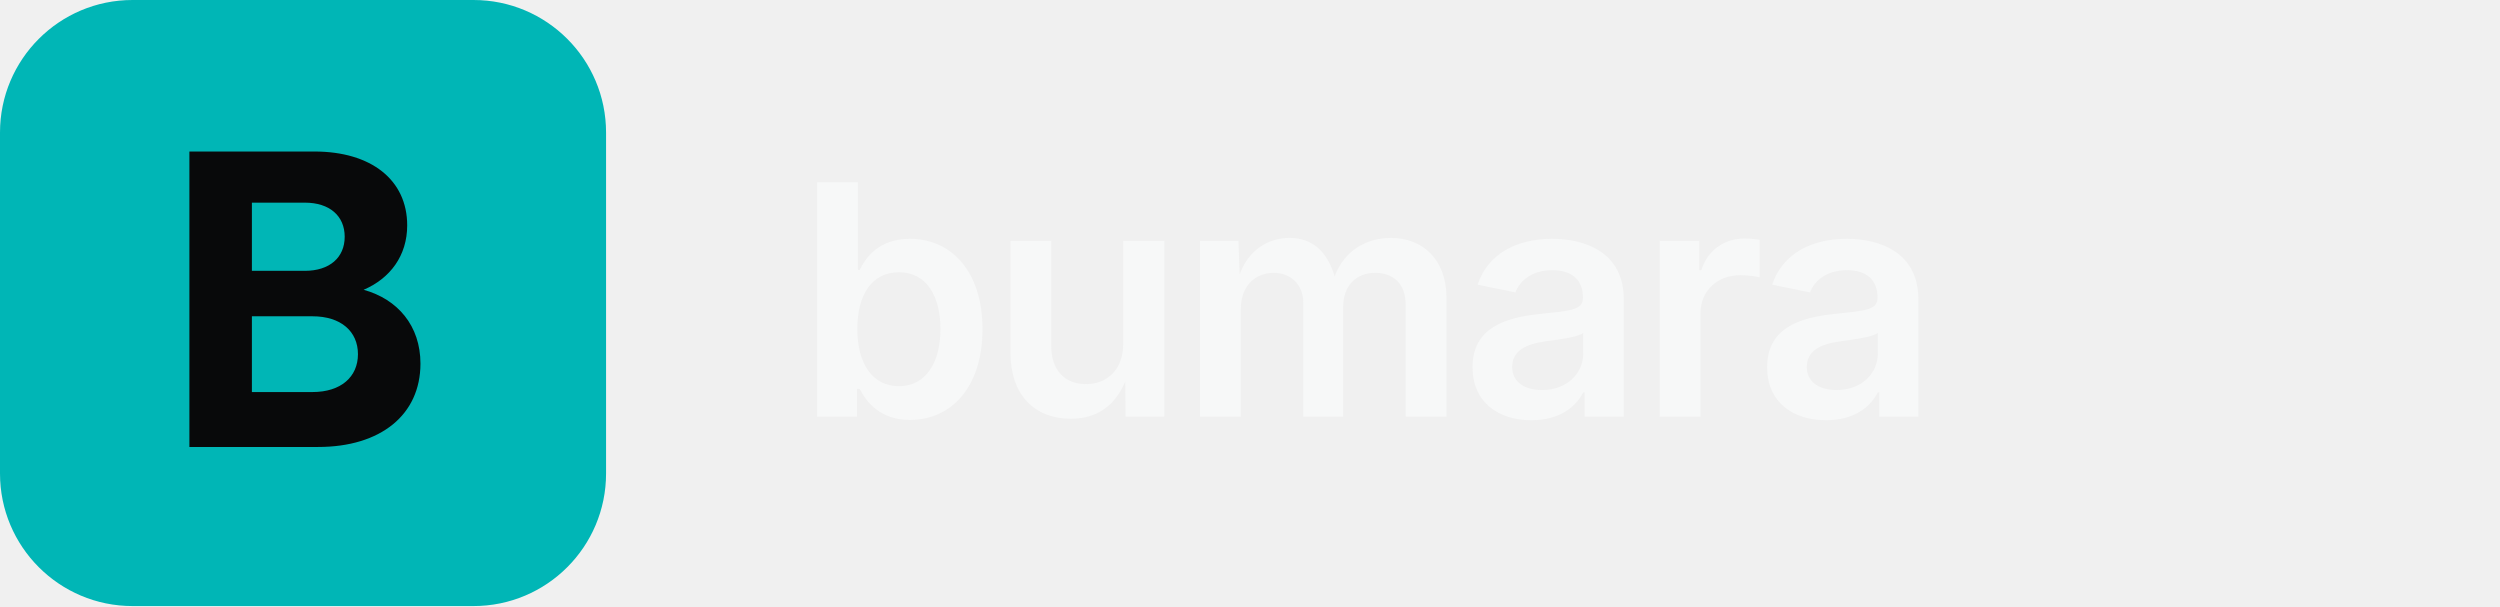
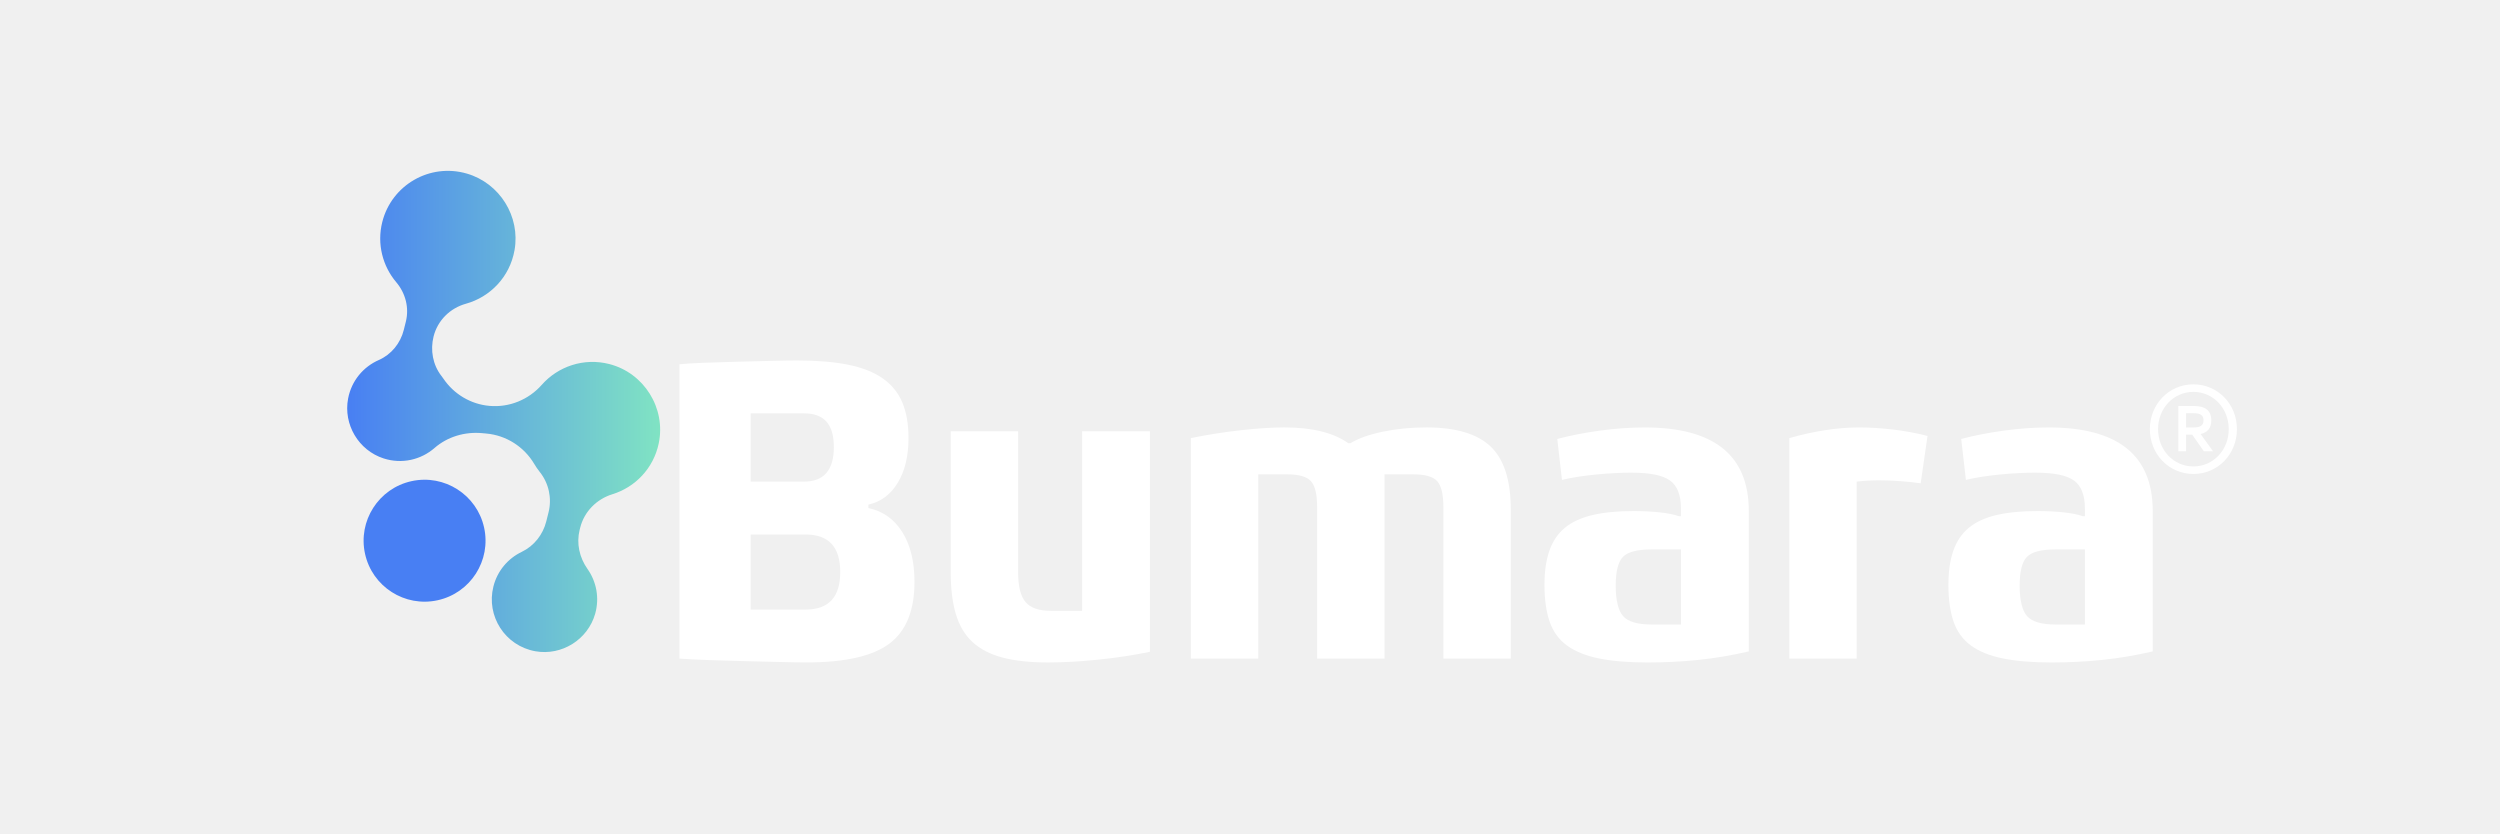
- <svg xmlns="http://www.w3.org/2000/svg" viewBox="0 0 132 32" width="132" height="32">
-   <rect width="32" height="32" rx="7" fill="#00b6b6" />
-   <path d="M10 8h6.6c3 0 4.9 1.5 4.9 3.9 0 1.6-.9 2.8-2.3 3.4 1.8.5 3 1.9 3 3.9 0 2.7-2.1 4.4-5.4 4.4H10V8zm3.3 2.7v3.6h2.8c1.3 0 2.1-.7 2.1-1.8 0-1.1-.8-1.8-2.1-1.8h-2.8zm0 6v4h3.2c1.5 0 2.4-.8 2.4-2s-.9-2-2.4-2h-3.2z" fill="#08090a" />
-   <text x="42" y="22" font-family="Inter, ui-sans-serif, system-ui, -apple-system, Segoe UI, Roboto, sans-serif" font-size="17" font-weight="600" fill="#f7f8f8" letter-spacing="-0.4">bumara</text>
+ <svg xmlns="http://www.w3.org/2000/svg" width="100%" height="100%" viewBox="0 0 1200 400" version="1.1" xml:space="preserve" style="fill-rule:evenodd;clip-rule:evenodd;stroke-linejoin:round;stroke-miterlimit:2;">
+   <path d="M360.321,292.594l26.412,0c11.057,0 16.583,-6.004 16.583,-18.016c0,-12.012 -5.526,-18.016 -16.583,-18.016l-26.412,0l0,36.032Zm0,-61.422l25.596,0c9.552,0 14.329,-5.526 14.329,-16.583c0,-11.057 -4.781,-16.177 -14.329,-16.177l-25.596,0l0,32.76Zm-34.188,-56.307c2.46,-0.272 6.209,-0.516 11.262,-0.716c5.048,-0.205 10.407,-0.373 16.072,-0.511c5.665,-0.134 11.157,-0.272 16.483,-0.411c5.325,-0.134 9.552,-0.205 12.695,-0.205c9.552,0 17.71,0.683 24.464,2.044c6.758,1.366 12.284,3.554 16.583,6.553c4.299,3.004 7.437,6.859 9.419,11.563c1.977,4.709 2.971,10.412 2.971,17.094c0,8.597 -1.71,15.733 -5.115,21.397c-3.415,5.665 -8.124,9.18 -14.128,10.546l0,1.638c6.964,1.5 12.385,5.359 16.277,11.563c3.893,6.214 5.837,14.161 5.837,23.852c0,13.789 -4.031,23.685 -12.084,29.689c-8.053,6.008 -21.292,9.008 -39.719,9.008c-3.004,0 -7.164,-0.072 -12.49,-0.205c-5.325,-0.139 -10.957,-0.272 -16.893,-0.411c-5.937,-0.139 -11.773,-0.306 -17.505,-0.511c-5.731,-0.205 -10.441,-0.449 -14.128,-0.716l0,-141.261Z" style="fill:#fff;fill-rule:nonzero;" />
+   <path d="M551.962,312.864c-7.919,1.638 -16.244,2.904 -24.98,3.788c-8.736,0.884 -16.722,1.328 -23.957,1.328c-8.597,0 -15.867,-0.788 -21.803,-2.355c-5.937,-1.567 -10.751,-4.06 -14.438,-7.47c-3.682,-3.41 -6.343,-7.881 -7.981,-13.412c-1.638,-5.526 -2.46,-12.251 -2.46,-20.17l0,-67.564l32.349,0l0,67.564c0,6.83 1.194,11.64 3.582,14.434c2.388,2.799 6.453,4.198 12.184,4.198l14.95,0l0,-86.201l32.555,0l0,105.86Z" style="fill:#fff;fill-rule:nonzero;" />
+   <path d="M692.827,243.456c0,-6.142 -0.993,-10.302 -2.971,-12.49c-1.982,-2.183 -5.77,-3.276 -11.363,-3.276l-13.918,0l0,88.446l-32.349,0l0,-72.684c0,-6.142 -0.993,-10.302 -2.971,-12.49c-1.982,-2.183 -5.77,-3.276 -11.363,-3.276l-13.918,0l0,88.446l-32.349,0l0,-105.85c8.053,-1.638 16.072,-2.899 24.058,-3.788c7.986,-0.884 14.911,-1.333 20.781,-1.333c13.373,0 23.614,2.527 30.711,7.575l1.022,0c3.821,-2.316 9.008,-4.16 15.556,-5.526c6.553,-1.361 13.512,-2.049 20.886,-2.049c14.195,0 24.497,3.071 30.916,9.213c6.414,6.142 9.624,16.244 9.624,30.3l0,71.457l-32.349,0l0,-72.684l-0.005,0.01Z" style="fill:#fff;fill-rule:nonzero;" />
+   <path d="M806.868,299.763l0,-36.037l-14.128,0c-6.83,0 -11.401,1.199 -13.722,3.582c-2.321,2.393 -3.477,6.997 -3.477,13.822c0,6.825 1.194,11.979 3.582,14.639c2.383,2.66 6.926,3.993 13.617,3.993l14.128,0Zm-23.547,-72.89c-5.459,0 -11.296,0.306 -17.505,0.922c-6.209,0.616 -11.568,1.466 -16.072,2.56l-2.25,-19.654c6.142,-1.638 12.929,-2.971 20.371,-3.993c7.437,-1.022 14.639,-1.533 21.598,-1.533c33.305,0 49.959,13.378 49.959,40.13l0,67.364c-8.191,1.91 -16.277,3.272 -24.263,4.093c-7.981,0.822 -16.072,1.227 -24.263,1.227c-9.285,0 -17.094,-0.65 -23.442,-1.944c-6.348,-1.294 -11.463,-3.377 -15.356,-6.243c-3.888,-2.866 -6.653,-6.687 -8.292,-11.463c-1.638,-4.776 -2.46,-10.646 -2.46,-17.605c0,-6.419 0.788,-11.874 2.355,-16.382c1.567,-4.504 4.026,-8.153 7.37,-10.957c3.343,-2.794 7.747,-4.838 13.206,-6.142c5.459,-1.294 12.079,-1.944 19.859,-1.944c4.504,0 8.664,0.205 12.49,0.616c3.821,0.411 6.887,1.022 9.213,1.844l1.022,0l0,-3.687c0,-6.414 -1.743,-10.885 -5.225,-13.412c-3.477,-2.527 -9.591,-3.788 -18.322,-3.788" style="fill:#fff;fill-rule:nonzero;" />
+   <path d="M858.872,210.285c12.007,-3.41 23.203,-5.115 33.577,-5.115c5.048,0 10.474,0.339 16.277,1.022c5.803,0.688 11.291,1.71 16.483,3.071l-3.281,22.725c-2.727,-0.411 -5.903,-0.75 -9.519,-1.022c-3.62,-0.272 -7.064,-0.411 -10.341,-0.411c-3.687,0 -7.308,0.205 -10.852,0.616l0,84.969l-32.349,0l0,-105.855l0.005,0Z" style="fill:#fff;fill-rule:nonzero;" />
+   <path d="M1000.759,299.763l0,-36.037l-14.128,0c-6.825,0 -11.396,1.199 -13.717,3.582c-2.321,2.393 -3.477,6.997 -3.477,13.822c0,6.825 1.189,11.979 3.582,14.639c2.383,2.66 6.926,3.993 13.612,3.993l14.128,0Zm-23.547,-72.89c-5.459,0 -11.296,0.306 -17.505,0.922c-6.214,0.616 -11.568,1.466 -16.072,2.56l-2.25,-19.654c6.142,-1.638 12.929,-2.971 20.371,-3.993c7.437,-1.022 14.639,-1.533 21.598,-1.533c33.305,0 49.959,13.378 49.959,40.13l0,67.364c-8.191,1.91 -16.277,3.272 -24.263,4.093c-7.981,0.822 -16.072,1.227 -24.263,1.227c-9.285,0 -17.094,-0.65 -23.442,-1.944c-6.348,-1.294 -11.463,-3.377 -15.356,-6.243c-3.888,-2.866 -6.653,-6.687 -8.292,-11.463c-1.638,-4.776 -2.46,-10.646 -2.46,-17.605c0,-6.419 0.788,-11.874 2.355,-16.382c1.567,-4.504 4.022,-8.153 7.37,-10.957c3.343,-2.794 7.747,-4.838 13.206,-6.142c5.459,-1.294 12.079,-1.944 19.859,-1.944c4.504,0 8.664,0.205 12.49,0.616c3.821,0.411 6.887,1.022 9.209,1.844l1.027,0l0,-3.687c0,-6.414 -1.743,-10.885 -5.225,-13.412c-3.477,-2.527 -9.591,-3.788 -18.322,-3.788" style="fill:#fff;fill-rule:nonzero;" />
+   <path d="M1057.691,201.755c0,-2.536 -1.653,-3.41 -4.657,-3.41l-3.721,0l0,6.83l3.721,0c3.004,0 4.657,-0.884 4.657,-3.415m-12.103,-6.883l7.446,0c5.431,0 8.382,2.121 8.382,6.878c0,3.725 -1.758,5.794 -5.125,6.572l5.951,8.272l-4.399,0l-5.583,-7.967l-2.947,0l0,7.967l-3.725,0l0,-21.722Zm24.206,11.119c0,-10.035 -7.446,-17.896 -16.965,-17.896c-9.519,0 -16.96,7.862 -16.96,17.896c0,10.035 7.446,17.896 16.96,17.896c9.514,0 16.965,-7.862 16.965,-17.896m-37.861,0c0,-12.05 9.209,-21.512 20.896,-21.512c11.687,0 20.896,9.462 20.896,21.512c0,12.05 -9.204,21.512 -20.896,21.512c-11.692,0 -20.896,-9.462 -20.896,-21.512" style="fill:#fff;fill-rule:nonzero;" />
+   <path d="M285.683,294.608c-3.51,12.384 -16.037,20.251 -28.707,17.994c-14.584,-2.6 -23.683,-16.926 -20.148,-31.051c1.901,-7.593 7.053,-13.516 13.6,-16.654c5.918,-2.841 10.188,-8.262 11.784,-14.63l1.089,-4.34c1.696,-6.786 0.131,-13.969 -4.237,-19.428c-0.956,-1.196 -1.829,-2.462 -2.608,-3.781c-4.903,-8.29 -13.452,-13.762 -23.048,-14.625l-2.047,-0.184c-8.244,-0.743 -16.554,1.691 -22.795,7.129c-6.427,5.603 -15.57,7.865 -24.447,4.998c-12.007,-3.876 -19.382,-16.313 -17.033,-28.712c1.632,-8.618 7.37,-15.281 14.717,-18.501c6.038,-2.646 10.414,-8.067 12.015,-14.466l0.986,-3.943c1.673,-6.686 -0.146,-13.68 -4.596,-18.939c-6.517,-7.706 -9.363,-18.334 -6.725,-28.876c4.457,-17.799 22.828,-28.456 40.612,-23.276c15.788,4.596 25.756,20.599 22.876,36.787c-2.295,12.906 -11.746,22.469 -23.335,25.682c-7.624,2.116 -13.598,8.041 -15.519,15.719c-1.645,6.558 -0.382,13.603 3.768,18.939c0.338,0.435 0.661,0.879 0.968,1.33c5.042,7.429 13.109,12.238 22.049,13.042c9.519,0.858 18.819,-2.946 25.149,-10.106c7.813,-8.846 20.192,-13.109 32.432,-9.968c16.68,4.281 27.231,21.196 23.717,38.052c-2.521,12.071 -11.351,21.065 -22.228,24.426c-7.606,2.354 -13.544,8.328 -15.478,16.057l-0.254,0.999c-1.632,6.515 -0.126,13.326 3.75,18.808c4.253,6.007 5.869,13.826 3.689,21.521" style="fill:url(#_Linear1);fill-rule:nonzero;" />
+   <path d="M232.375,253.262c-3.466,-15.783 -19.072,-25.771 -34.855,-22.305c-15.786,3.469 -25.771,19.072 -22.305,34.86c3.466,15.783 19.072,25.771 34.855,22.303c15.786,-3.466 25.771,-19.072 22.305,-34.855" style="fill:url(#_Linear2);fill-rule:nonzero;" />
+   <defs>
+     <linearGradient id="_Linear1" x1="0" y1="0" x2="1" y2="0" gradientUnits="userSpaceOnUse" gradientTransform="matrix(150.2265,0,0,150.2265,166.6507,197.5)">
+       <stop offset="0" style="stop-color:#487ff3;stop-opacity:1" />
+       <stop offset="1" style="stop-color:#80e3c3;stop-opacity:1" />
+     </linearGradient>
+     <linearGradient id="_Linear2" x1="0" y1="0" x2="1" y2="0" gradientUnits="userSpaceOnUse" gradientTransform="matrix(13374.605,0,0,13374.605,11200.133,40796.498)">
+       <stop offset="0" style="stop-color:#487ff3;stop-opacity:1" />
+       <stop offset="1" style="stop-color:#80e3c3;stop-opacity:1" />
+     </linearGradient>
+   </defs>
</svg>
